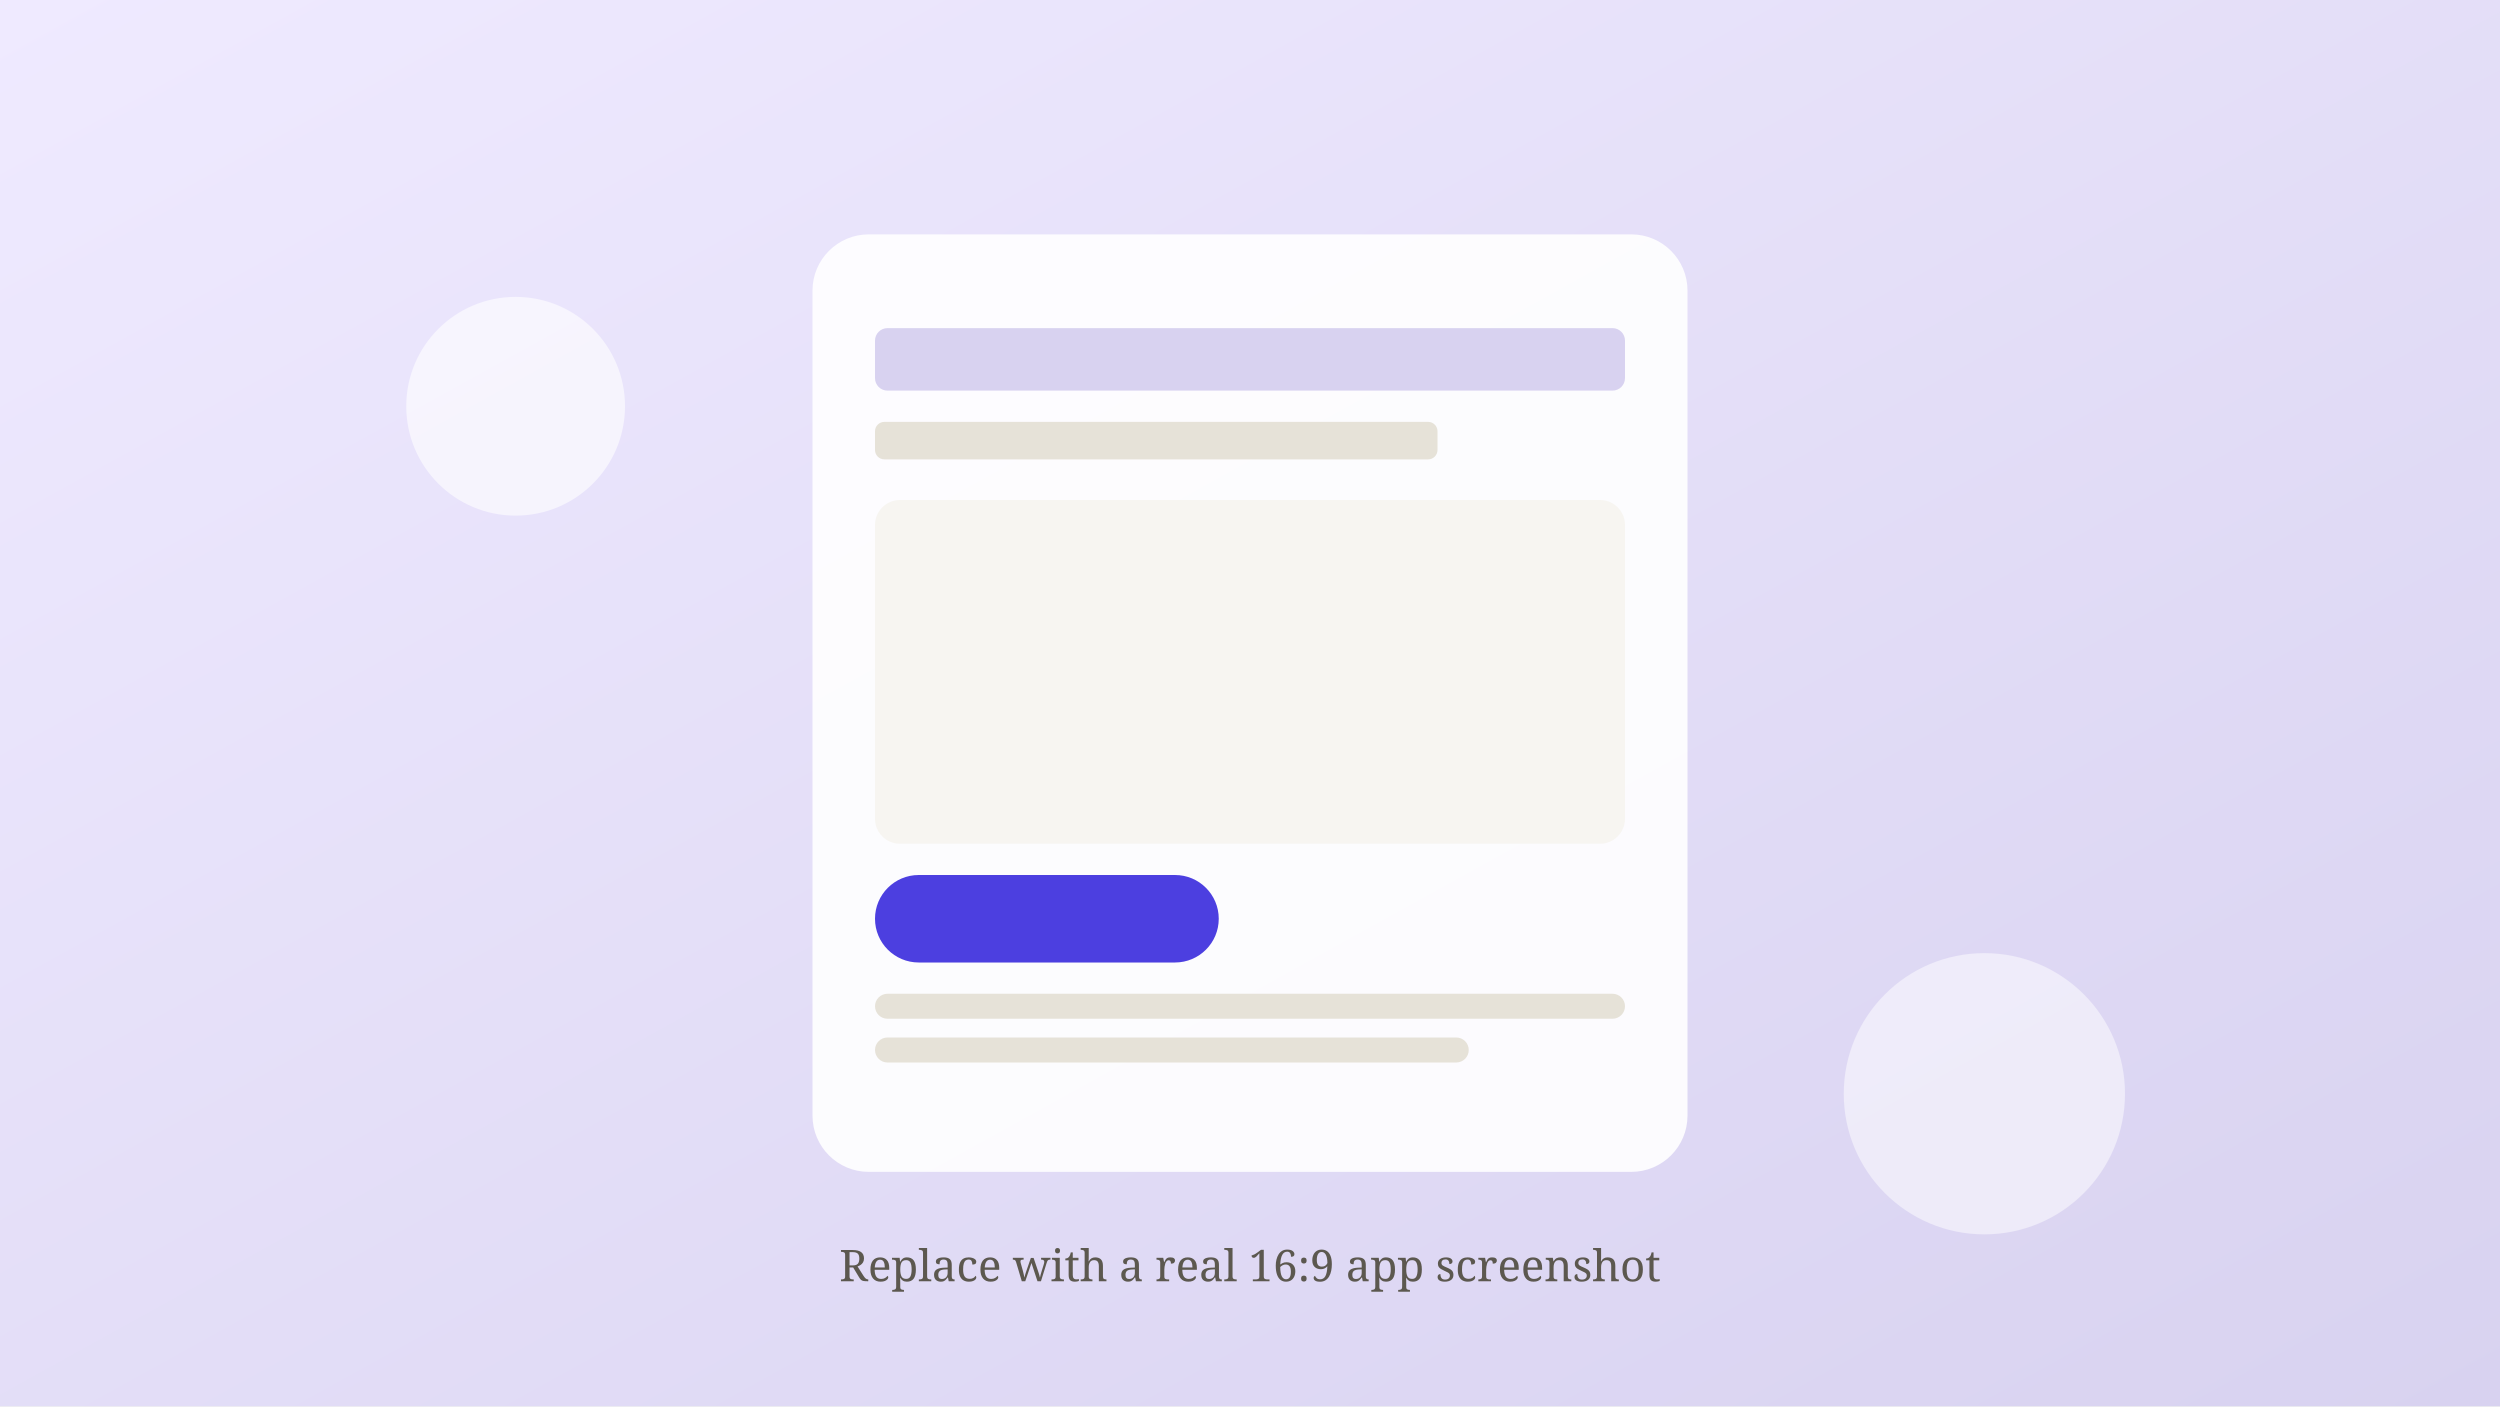
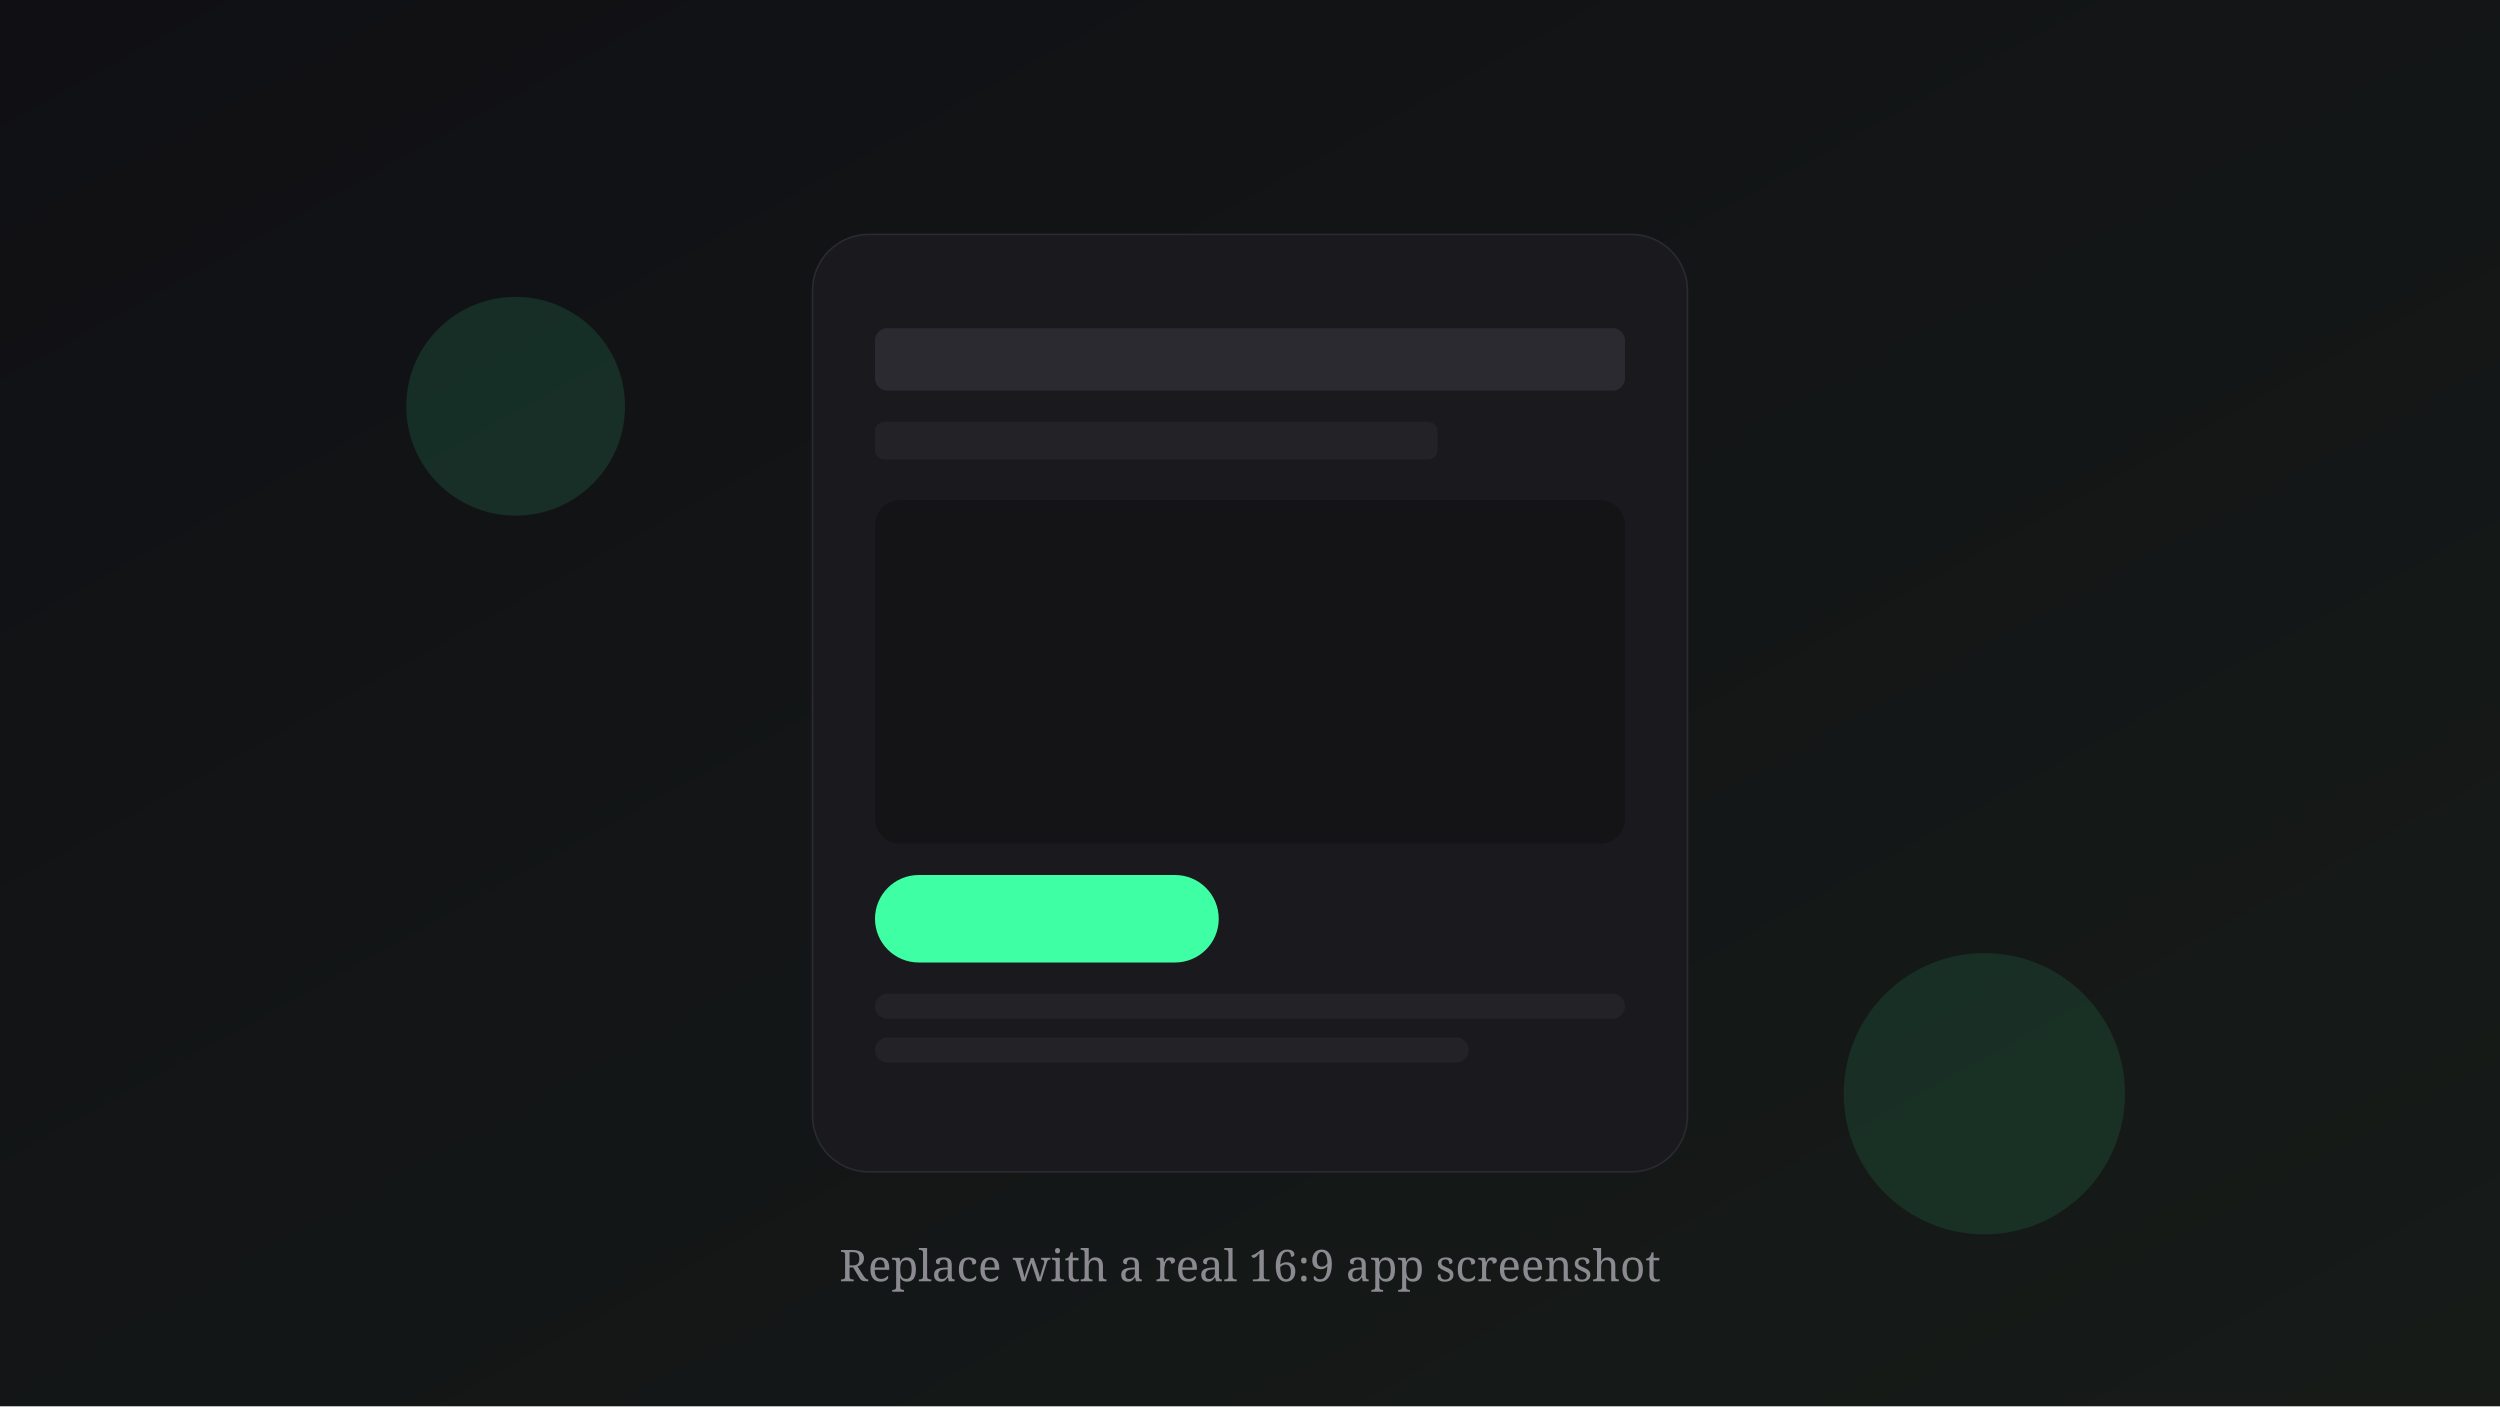
<svg xmlns="http://www.w3.org/2000/svg" viewBox="0 0 1600 900" role="img" aria-label="Editor Compressor app screenshot placeholder">
  <defs>
    <linearGradient id="bg" x1="0" y1="0" x2="1" y2="1">
-       <stop offset="0%" stop-color="#efeaff" />
-       <stop offset="100%" stop-color="#d8d2f0" />
+       <stop offset="0%" stop-color="#101014" />
+       <stop offset="100%" stop-color="#161b18" />
    </linearGradient>
  </defs>
  <rect width="1600" height="900" fill="url(#bg)" />
-   <rect x="520" y="150" width="560" height="600" rx="36" fill="#ffffff" opacity="0.9" />
-   <rect x="560" y="210" width="480" height="40" rx="8" fill="#d8d2f0" />
-   <rect x="560" y="270" width="360" height="24" rx="6" fill="#e6e2d8" />
-   <rect x="560" y="320" width="480" height="220" rx="16" fill="#f7f5f1" />
-   <rect x="560" y="560" width="220" height="56" rx="28" fill="#4c3fe0" />
-   <rect x="560" y="636" width="480" height="16" rx="8" fill="#e6e2d8" />
-   <rect x="560" y="664" width="380" height="16" rx="8" fill="#e6e2d8" />
-   <circle cx="330" cy="260" r="70" fill="#ffffff" opacity="0.6" />
-   <circle cx="1270" cy="700" r="90" fill="#ffffff" opacity="0.5" />
-   <text x="800" y="820" text-anchor="middle" font-family="Georgia, serif" font-size="28" fill="#5c584f">
+   <rect x="520" y="150" width="560" height="600" rx="36" fill="#1a1a1e" stroke="#2a2a30" />
+   <rect x="560" y="210" width="480" height="40" rx="8" fill="#2a2a30" />
+   <rect x="560" y="270" width="360" height="24" rx="6" fill="#232327" />
+   <rect x="560" y="320" width="480" height="220" rx="16" fill="#141417" />
+   <rect x="560" y="560" width="220" height="56" rx="28" fill="#3effa3" />
+   <rect x="560" y="636" width="480" height="16" rx="8" fill="#232327" />
+   <rect x="560" y="664" width="380" height="16" rx="8" fill="#232327" />
+   <circle cx="330" cy="260" r="70" fill="#3effa3" opacity="0.12" />
+   <circle cx="1270" cy="700" r="90" fill="#3effa3" opacity="0.1" />
+   <text x="800" y="820" text-anchor="middle" font-family="Georgia, serif" font-size="28" fill="#8a8a90">
    Replace with a real 16:9 app screenshot
  </text>
</svg>
